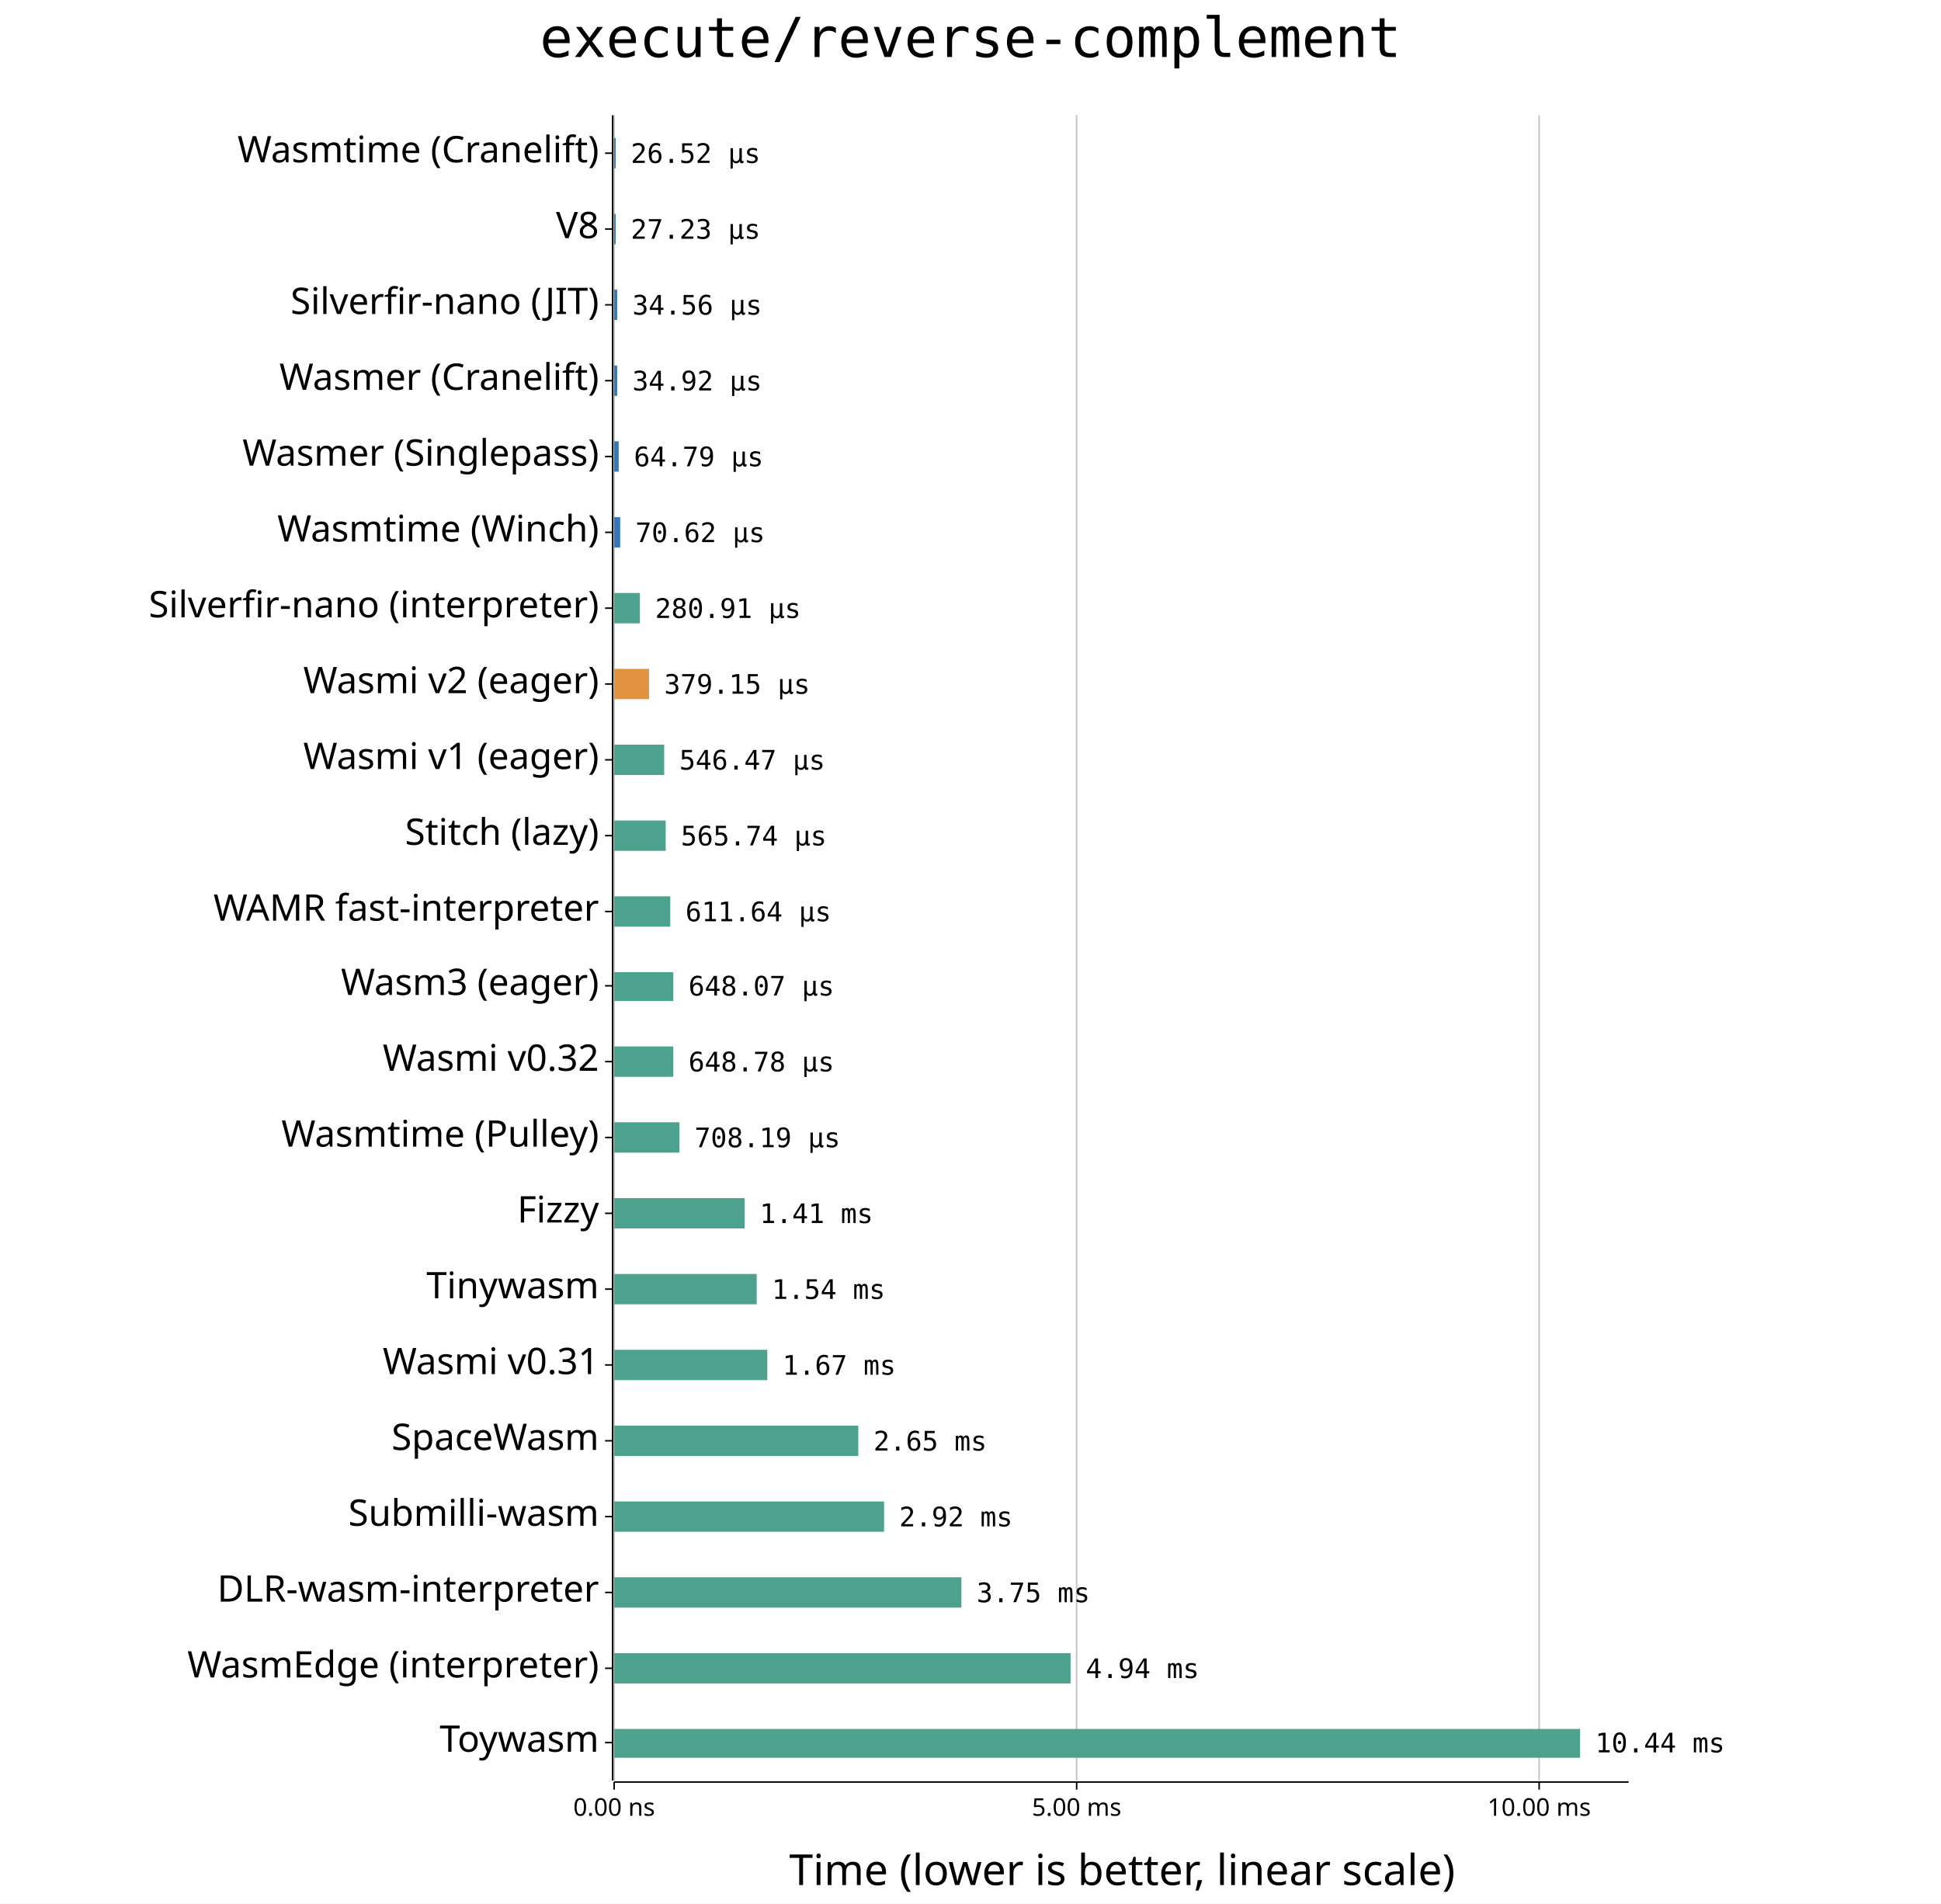
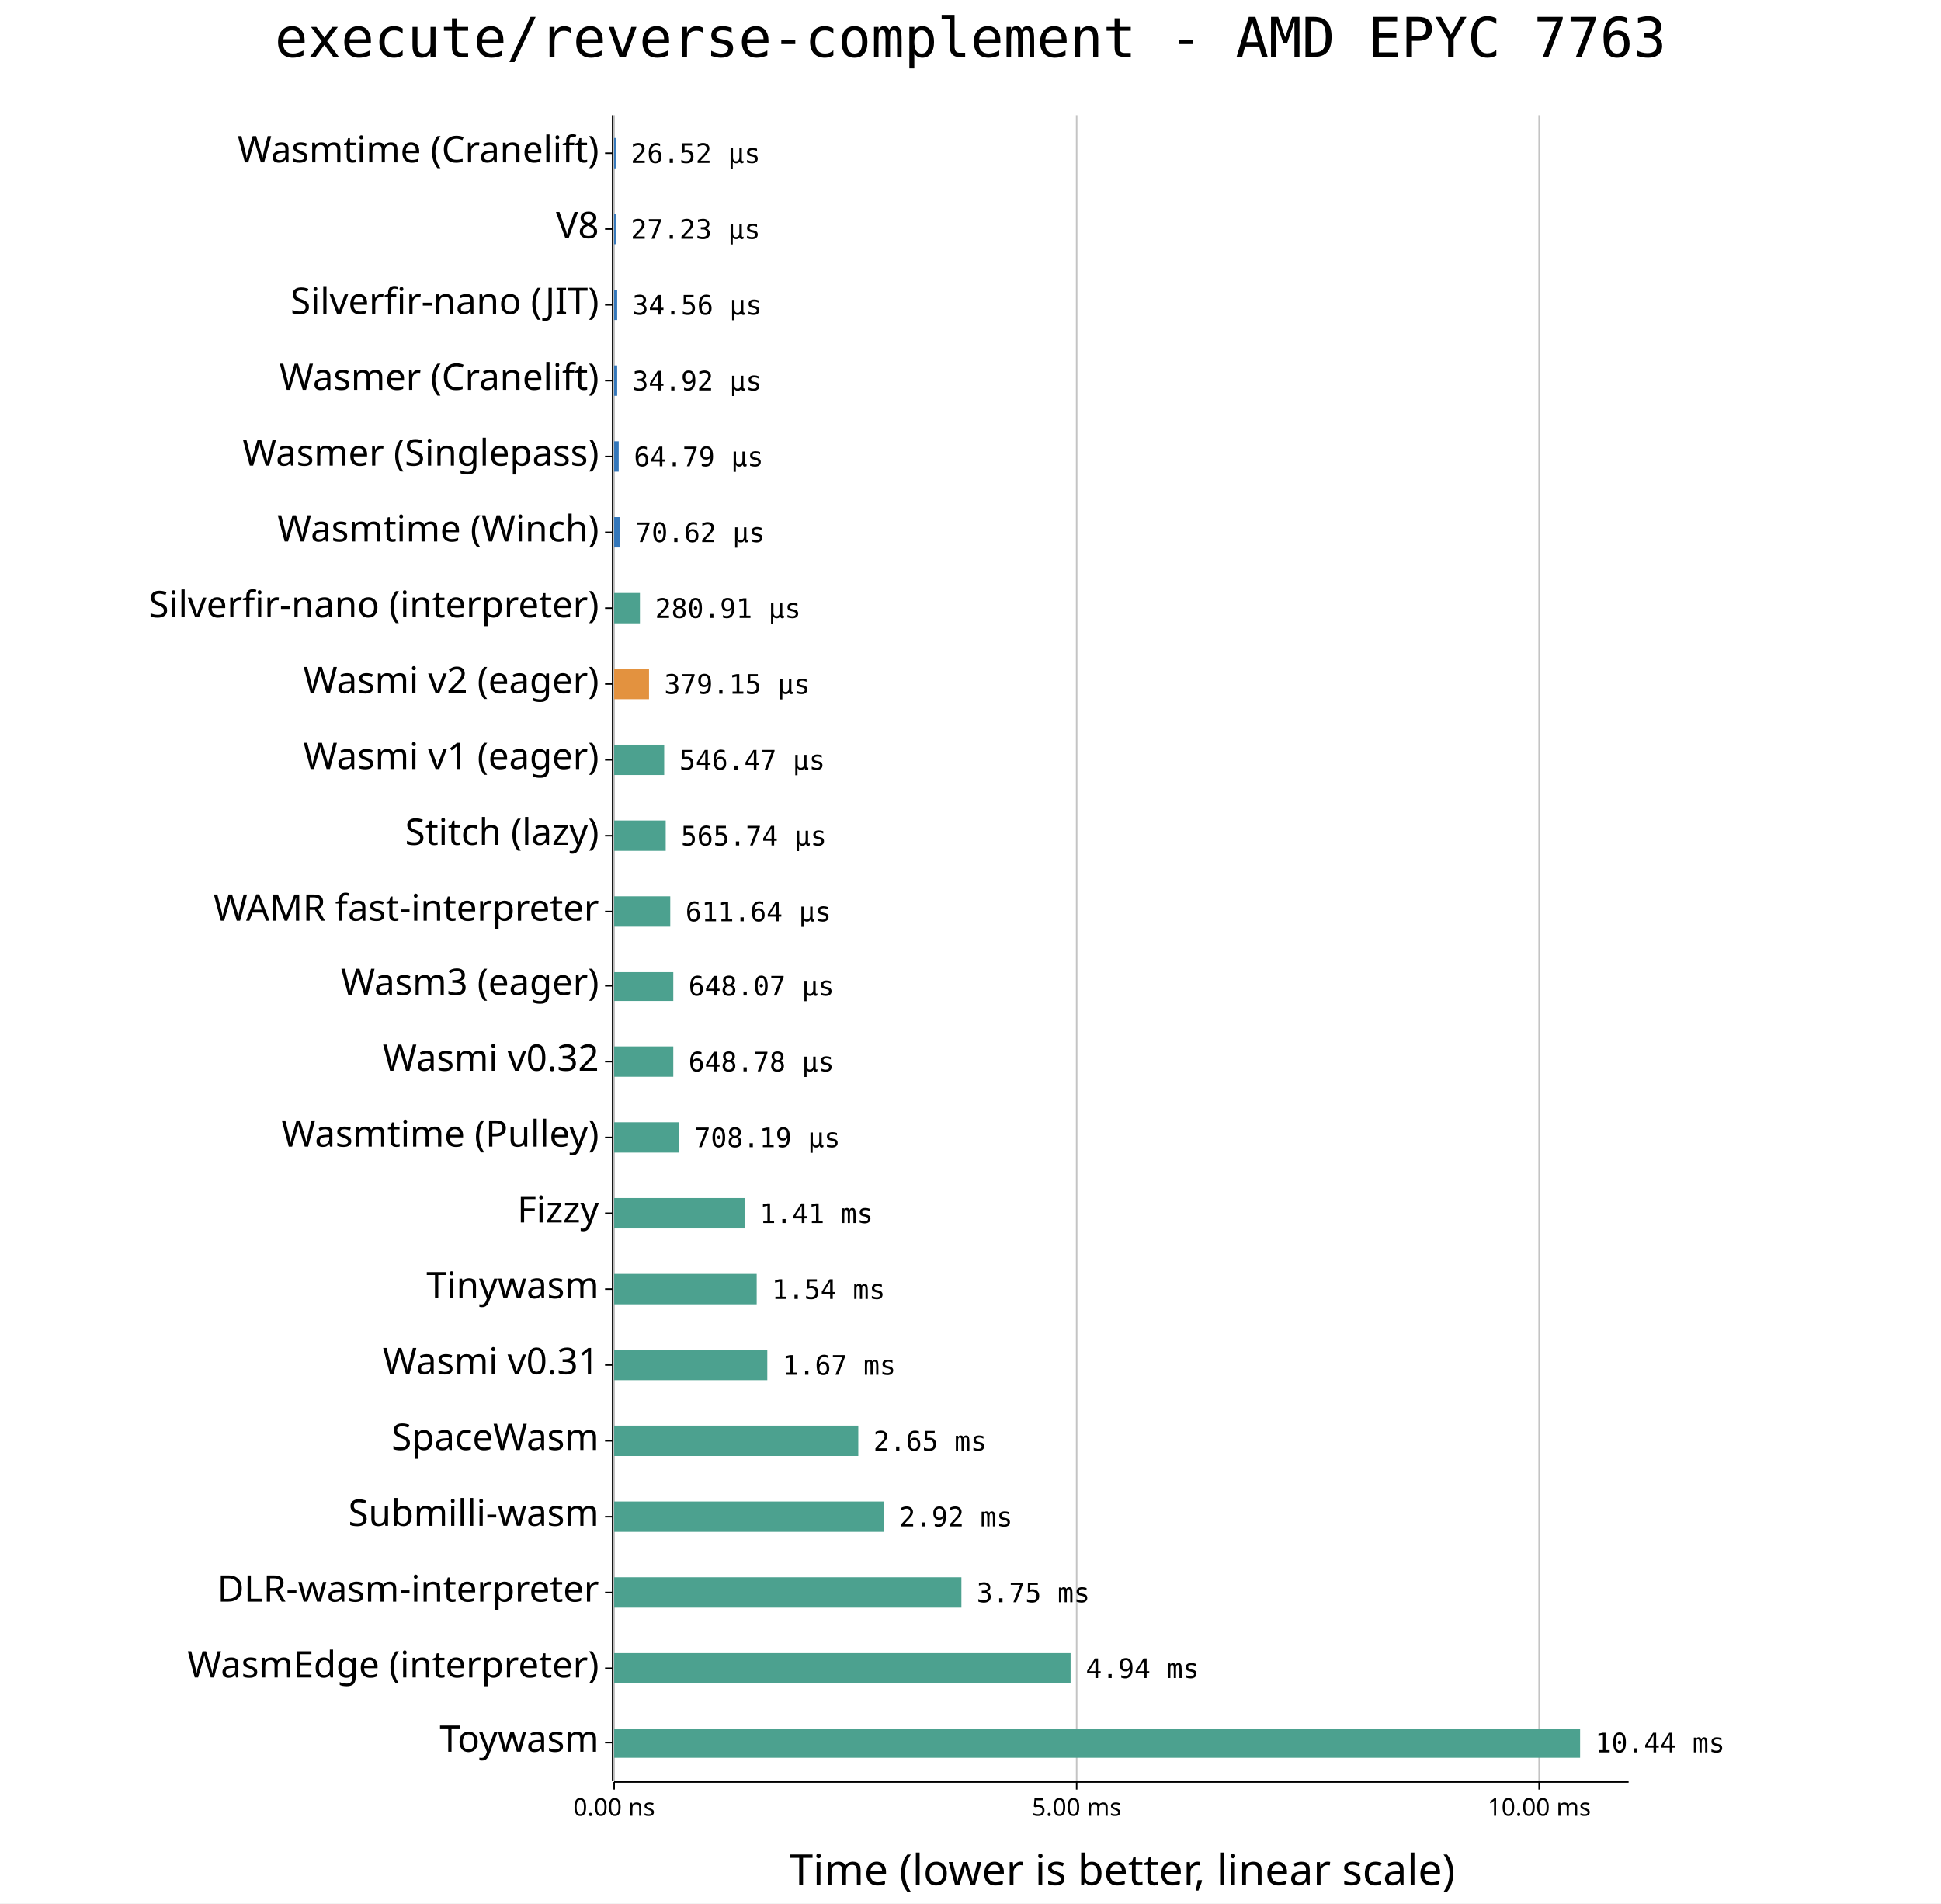
<svg xmlns="http://www.w3.org/2000/svg" width="1280" height="1255" viewBox="0 0 1280 1255">
  <rect x="0" y="0" width="1280" height="1255" opacity="1" fill="#FFFFFF" stroke="none" />
  <text x="640" y="10" dy="0.76em" text-anchor="middle" font-family="monospace" font-size="36.29" opacity="1" fill="#000000">
- execute/reverse-complement
+ execute/reverse-complement - AMD EPYC 7763
</text>
  <line opacity="0.1" stroke="#000000" stroke-width="1" x1="405" y1="1174" x2="405" y2="76" />
  <line opacity="0.1" stroke="#000000" stroke-width="1" x1="710" y1="1174" x2="710" y2="76" />
  <line opacity="0.1" stroke="#000000" stroke-width="1" x1="1015" y1="1174" x2="1015" y2="76" />
  <text x="5" y="625" dy="0.76em" text-anchor="middle" font-family="sans-serif" font-size="28.226" opacity="1" fill="#000000" transform="rotate(270, 5, 625)">

</text>
  <text x="740" y="1250" dy="-0.5ex" text-anchor="middle" font-family="sans-serif" font-size="28.226" opacity="1" fill="#000000">
Time (lower is better, linear scale)
</text>
  <line opacity="0.15" stroke="#000000" stroke-width="1" x1="405" y1="1174" x2="405" y2="76" />
  <line opacity="0.15" stroke="#000000" stroke-width="1" x1="710" y1="1174" x2="710" y2="76" />
  <line opacity="0.15" stroke="#000000" stroke-width="1" x1="1015" y1="1174" x2="1015" y2="76" />
  <polyline fill="none" opacity="1" stroke="#000000" stroke-width="1" points="404,76 404,1174 " />
  <text x="395" y="1149" dy="0.5ex" text-anchor="end" font-family="sans-serif" font-size="24.194" opacity="1" fill="#000000">
Toywasm
</text>
  <polyline fill="none" opacity="1" stroke="#000000" stroke-width="1" points="399,1149 404,1149 " />
  <text x="395" y="1100" dy="0.5ex" text-anchor="end" font-family="sans-serif" font-size="24.194" opacity="1" fill="#000000">
WasmEdge (interpreter)
</text>
  <polyline fill="none" opacity="1" stroke="#000000" stroke-width="1" points="399,1100 404,1100 " />
  <text x="395" y="1050" dy="0.5ex" text-anchor="end" font-family="sans-serif" font-size="24.194" opacity="1" fill="#000000">
DLR-wasm-interpreter
</text>
  <polyline fill="none" opacity="1" stroke="#000000" stroke-width="1" points="399,1050 404,1050 " />
  <text x="395" y="1000" dy="0.5ex" text-anchor="end" font-family="sans-serif" font-size="24.194" opacity="1" fill="#000000">
Submilli-wasm
</text>
  <polyline fill="none" opacity="1" stroke="#000000" stroke-width="1" points="399,1000 404,1000 " />
  <text x="395" y="950" dy="0.5ex" text-anchor="end" font-family="sans-serif" font-size="24.194" opacity="1" fill="#000000">
SpaceWasm
</text>
  <polyline fill="none" opacity="1" stroke="#000000" stroke-width="1" points="399,950 404,950 " />
  <text x="395" y="900" dy="0.5ex" text-anchor="end" font-family="sans-serif" font-size="24.194" opacity="1" fill="#000000">
Wasmi v0.31
</text>
  <polyline fill="none" opacity="1" stroke="#000000" stroke-width="1" points="399,900 404,900 " />
  <text x="395" y="850" dy="0.5ex" text-anchor="end" font-family="sans-serif" font-size="24.194" opacity="1" fill="#000000">
Tinywasm
</text>
  <polyline fill="none" opacity="1" stroke="#000000" stroke-width="1" points="399,850 404,850 " />
  <text x="395" y="800" dy="0.5ex" text-anchor="end" font-family="sans-serif" font-size="24.194" opacity="1" fill="#000000">
Fizzy
</text>
  <polyline fill="none" opacity="1" stroke="#000000" stroke-width="1" points="399,800 404,800 " />
  <text x="395" y="750" dy="0.5ex" text-anchor="end" font-family="sans-serif" font-size="24.194" opacity="1" fill="#000000">
Wasmtime (Pulley)
</text>
  <polyline fill="none" opacity="1" stroke="#000000" stroke-width="1" points="399,750 404,750 " />
  <text x="395" y="700" dy="0.5ex" text-anchor="end" font-family="sans-serif" font-size="24.194" opacity="1" fill="#000000">
Wasmi v0.32
</text>
  <polyline fill="none" opacity="1" stroke="#000000" stroke-width="1" points="399,700 404,700 " />
  <text x="395" y="650" dy="0.5ex" text-anchor="end" font-family="sans-serif" font-size="24.194" opacity="1" fill="#000000">
Wasm3 (eager)
</text>
  <polyline fill="none" opacity="1" stroke="#000000" stroke-width="1" points="399,650 404,650 " />
  <text x="395" y="601" dy="0.5ex" text-anchor="end" font-family="sans-serif" font-size="24.194" opacity="1" fill="#000000">
WAMR fast-interpreter
</text>
  <polyline fill="none" opacity="1" stroke="#000000" stroke-width="1" points="399,601 404,601 " />
  <text x="395" y="551" dy="0.5ex" text-anchor="end" font-family="sans-serif" font-size="24.194" opacity="1" fill="#000000">
Stitch (lazy)
</text>
  <polyline fill="none" opacity="1" stroke="#000000" stroke-width="1" points="399,551 404,551 " />
  <text x="395" y="501" dy="0.5ex" text-anchor="end" font-family="sans-serif" font-size="24.194" opacity="1" fill="#000000">
Wasmi v1 (eager)
</text>
  <polyline fill="none" opacity="1" stroke="#000000" stroke-width="1" points="399,501 404,501 " />
  <text x="395" y="451" dy="0.5ex" text-anchor="end" font-family="sans-serif" font-size="24.194" opacity="1" fill="#000000">
Wasmi v2 (eager)
</text>
  <polyline fill="none" opacity="1" stroke="#000000" stroke-width="1" points="399,451 404,451 " />
  <text x="395" y="401" dy="0.5ex" text-anchor="end" font-family="sans-serif" font-size="24.194" opacity="1" fill="#000000">
Silverfir-nano (interpreter)
</text>
  <polyline fill="none" opacity="1" stroke="#000000" stroke-width="1" points="399,401 404,401 " />
  <text x="395" y="351" dy="0.5ex" text-anchor="end" font-family="sans-serif" font-size="24.194" opacity="1" fill="#000000">
Wasmtime (Winch)
</text>
  <polyline fill="none" opacity="1" stroke="#000000" stroke-width="1" points="399,351 404,351 " />
  <text x="395" y="301" dy="0.5ex" text-anchor="end" font-family="sans-serif" font-size="24.194" opacity="1" fill="#000000">
Wasmer (Singlepass)
</text>
  <polyline fill="none" opacity="1" stroke="#000000" stroke-width="1" points="399,301 404,301 " />
  <text x="395" y="251" dy="0.5ex" text-anchor="end" font-family="sans-serif" font-size="24.194" opacity="1" fill="#000000">
Wasmer (Cranelift)
</text>
  <polyline fill="none" opacity="1" stroke="#000000" stroke-width="1" points="399,251 404,251 " />
  <text x="395" y="201" dy="0.5ex" text-anchor="end" font-family="sans-serif" font-size="24.194" opacity="1" fill="#000000">
Silverfir-nano (JIT)
</text>
  <polyline fill="none" opacity="1" stroke="#000000" stroke-width="1" points="399,201 404,201 " />
  <text x="395" y="151" dy="0.5ex" text-anchor="end" font-family="sans-serif" font-size="24.194" opacity="1" fill="#000000">
V8
</text>
  <polyline fill="none" opacity="1" stroke="#000000" stroke-width="1" points="399,151 404,151 " />
  <text x="395" y="101" dy="0.5ex" text-anchor="end" font-family="sans-serif" font-size="24.194" opacity="1" fill="#000000">
Wasmtime (Cranelift)
</text>
  <polyline fill="none" opacity="1" stroke="#000000" stroke-width="1" points="399,101 404,101 " />
  <polyline fill="none" opacity="1" stroke="#000000" stroke-width="1" points="405,1175 1074,1175 " />
  <text x="405" y="1185" dy="0.76em" text-anchor="middle" font-family="sans-serif" font-size="16.129" opacity="1" fill="#000000">
0.00 ns
</text>
  <polyline fill="none" opacity="1" stroke="#000000" stroke-width="1" points="405,1175 405,1180 " />
  <text x="710" y="1185" dy="0.76em" text-anchor="middle" font-family="sans-serif" font-size="16.129" opacity="1" fill="#000000">
5.00 ms
</text>
  <polyline fill="none" opacity="1" stroke="#000000" stroke-width="1" points="710,1175 710,1180 " />
  <text x="1015" y="1185" dy="0.76em" text-anchor="middle" font-family="sans-serif" font-size="16.129" opacity="1" fill="#000000">
10.00 ms
</text>
  <polyline fill="none" opacity="1" stroke="#000000" stroke-width="1" points="1015,1175 1015,1180 " />
+   <rect x="405" y="990" width="178" height="20" opacity="1" fill="#4CA18F" stroke="none" />
+   <rect x="405" y="641" width="39" height="19" opacity="1" fill="#4CA18F" stroke="none" />
+   <rect x="405" y="441" width="23" height="20" opacity="1" fill="#E3923F" stroke="none" />
+   <rect x="405" y="341" width="4" height="20" opacity="1" fill="#3477BA" stroke="none" />
+   <rect x="405" y="391" width="17" height="20" opacity="1" fill="#4CA18F" stroke="none" />
+   <rect x="405" y="291" width="3" height="20" opacity="1" fill="#3477BA" stroke="none" />
+   <rect x="405" y="491" width="33" height="20" opacity="1" fill="#4CA18F" stroke="none" />
  <rect x="405" y="91" width="1" height="20" opacity="1" fill="#3477BA" stroke="none" />
+   <rect x="405" y="591" width="37" height="20" opacity="1" fill="#4CA18F" stroke="none" />
+   <rect x="405" y="790" width="86" height="20" opacity="1" fill="#4CA18F" stroke="none" />
+   <rect x="405" y="191" width="2" height="20" opacity="1" fill="#3477BA" stroke="none" />
+   <rect x="405" y="1140" width="637" height="19" opacity="1" fill="#4CA18F" stroke="none" />
  <rect x="405" y="890" width="101" height="20" opacity="1" fill="#4CA18F" stroke="none" />
-   <rect x="405" y="1140" width="637" height="19" opacity="1" fill="#4CA18F" stroke="none" />
-   <rect x="405" y="491" width="33" height="20" opacity="1" fill="#4CA18F" stroke="none" />
-   <rect x="405" y="291" width="3" height="20" opacity="1" fill="#3477BA" stroke="none" />
+   <rect x="405" y="740" width="43" height="20" opacity="1" fill="#4CA18F" stroke="none" />
+   <rect x="405" y="141" width="1" height="20" opacity="1" fill="#3477BA" stroke="none" />
+   <rect x="405" y="241" width="2" height="20" opacity="1" fill="#3477BA" stroke="none" />
+   <rect x="405" y="840" width="94" height="20" opacity="1" fill="#4CA18F" stroke="none" />
+   <rect x="405" y="1090" width="301" height="20" opacity="1" fill="#4CA18F" stroke="none" />
+   <rect x="405" y="1040" width="229" height="20" opacity="1" fill="#4CA18F" stroke="none" />
+   <rect x="405" y="940" width="161" height="20" opacity="1" fill="#4CA18F" stroke="none" />
  <rect x="405" y="541" width="34" height="20" opacity="1" fill="#4CA18F" stroke="none" />
  <rect x="405" y="690" width="39" height="20" opacity="1" fill="#4CA18F" stroke="none" />
-   <rect x="405" y="990" width="178" height="20" opacity="1" fill="#4CA18F" stroke="none" />
-   <rect x="405" y="141" width="1" height="20" opacity="1" fill="#3477BA" stroke="none" />
-   <rect x="405" y="1040" width="229" height="20" opacity="1" fill="#4CA18F" stroke="none" />
-   <rect x="405" y="441" width="23" height="20" opacity="1" fill="#E3923F" stroke="none" />
-   <rect x="405" y="940" width="161" height="20" opacity="1" fill="#4CA18F" stroke="none" />
-   <rect x="405" y="790" width="86" height="20" opacity="1" fill="#4CA18F" stroke="none" />
-   <rect x="405" y="740" width="43" height="20" opacity="1" fill="#4CA18F" stroke="none" />
-   <rect x="405" y="591" width="37" height="20" opacity="1" fill="#4CA18F" stroke="none" />
-   <rect x="405" y="391" width="17" height="20" opacity="1" fill="#4CA18F" stroke="none" />
-   <rect x="405" y="1090" width="301" height="20" opacity="1" fill="#4CA18F" stroke="none" />
-   <rect x="405" y="241" width="2" height="20" opacity="1" fill="#3477BA" stroke="none" />
-   <rect x="405" y="641" width="39" height="19" opacity="1" fill="#4CA18F" stroke="none" />
-   <rect x="405" y="341" width="4" height="20" opacity="1" fill="#3477BA" stroke="none" />
-   <rect x="405" y="191" width="2" height="20" opacity="1" fill="#3477BA" stroke="none" />
-   <rect x="405" y="840" width="94" height="20" opacity="1" fill="#4CA18F" stroke="none" />
  <text x="1052" y="1151" dy="0.5ex" text-anchor="start" font-family="monospace" font-size="17.742" opacity="1" fill="#000000">
10.44 ms
</text>
  <text x="716" y="1102" dy="0.5ex" text-anchor="start" font-family="monospace" font-size="17.742" opacity="1" fill="#000000">
4.94 ms
</text>
  <text x="644" y="1052" dy="0.5ex" text-anchor="start" font-family="monospace" font-size="17.742" opacity="1" fill="#000000">
3.75 ms
</text>
  <text x="593" y="1002" dy="0.5ex" text-anchor="start" font-family="monospace" font-size="17.742" opacity="1" fill="#000000">
2.92 ms
</text>
  <text x="576" y="952" dy="0.5ex" text-anchor="start" font-family="monospace" font-size="17.742" opacity="1" fill="#000000">
2.65 ms
</text>
  <text x="516" y="902" dy="0.5ex" text-anchor="start" font-family="monospace" font-size="17.742" opacity="1" fill="#000000">
1.67 ms
</text>
  <text x="509" y="852" dy="0.5ex" text-anchor="start" font-family="monospace" font-size="17.742" opacity="1" fill="#000000">
1.54 ms
</text>
  <text x="501" y="802" dy="0.5ex" text-anchor="start" font-family="monospace" font-size="17.742" opacity="1" fill="#000000">
1.41 ms
</text>
  <text x="458" y="752" dy="0.5ex" text-anchor="start" font-family="monospace" font-size="17.742" opacity="1" fill="#000000">
708.19 µs
</text>
  <text x="454" y="702" dy="0.5ex" text-anchor="start" font-family="monospace" font-size="17.742" opacity="1" fill="#000000">
648.78 µs
</text>
  <text x="454" y="652" dy="0.5ex" text-anchor="start" font-family="monospace" font-size="17.742" opacity="1" fill="#000000">
648.07 µs
</text>
  <text x="452" y="603" dy="0.5ex" text-anchor="start" font-family="monospace" font-size="17.742" opacity="1" fill="#000000">
611.64 µs
</text>
  <text x="449" y="553" dy="0.5ex" text-anchor="start" font-family="monospace" font-size="17.742" opacity="1" fill="#000000">
565.74 µs
</text>
  <text x="448" y="503" dy="0.5ex" text-anchor="start" font-family="monospace" font-size="17.742" opacity="1" fill="#000000">
546.47 µs
</text>
  <text x="438" y="453" dy="0.5ex" text-anchor="start" font-family="monospace" font-size="17.742" opacity="1" fill="#000000">
379.15 µs
</text>
  <text x="432" y="403" dy="0.5ex" text-anchor="start" font-family="monospace" font-size="17.742" opacity="1" fill="#000000">
280.91 µs
</text>
  <text x="419" y="353" dy="0.5ex" text-anchor="start" font-family="monospace" font-size="17.742" opacity="1" fill="#000000">
70.62 µs
</text>
  <text x="418" y="303" dy="0.5ex" text-anchor="start" font-family="monospace" font-size="17.742" opacity="1" fill="#000000">
64.79 µs
</text>
  <text x="417" y="253" dy="0.5ex" text-anchor="start" font-family="monospace" font-size="17.742" opacity="1" fill="#000000">
34.92 µs
</text>
  <text x="417" y="203" dy="0.5ex" text-anchor="start" font-family="monospace" font-size="17.742" opacity="1" fill="#000000">
34.56 µs
</text>
  <text x="416" y="153" dy="0.5ex" text-anchor="start" font-family="monospace" font-size="17.742" opacity="1" fill="#000000">
27.23 µs
</text>
  <text x="416" y="103" dy="0.5ex" text-anchor="start" font-family="monospace" font-size="17.742" opacity="1" fill="#000000">
26.52 µs
</text>
</svg>
